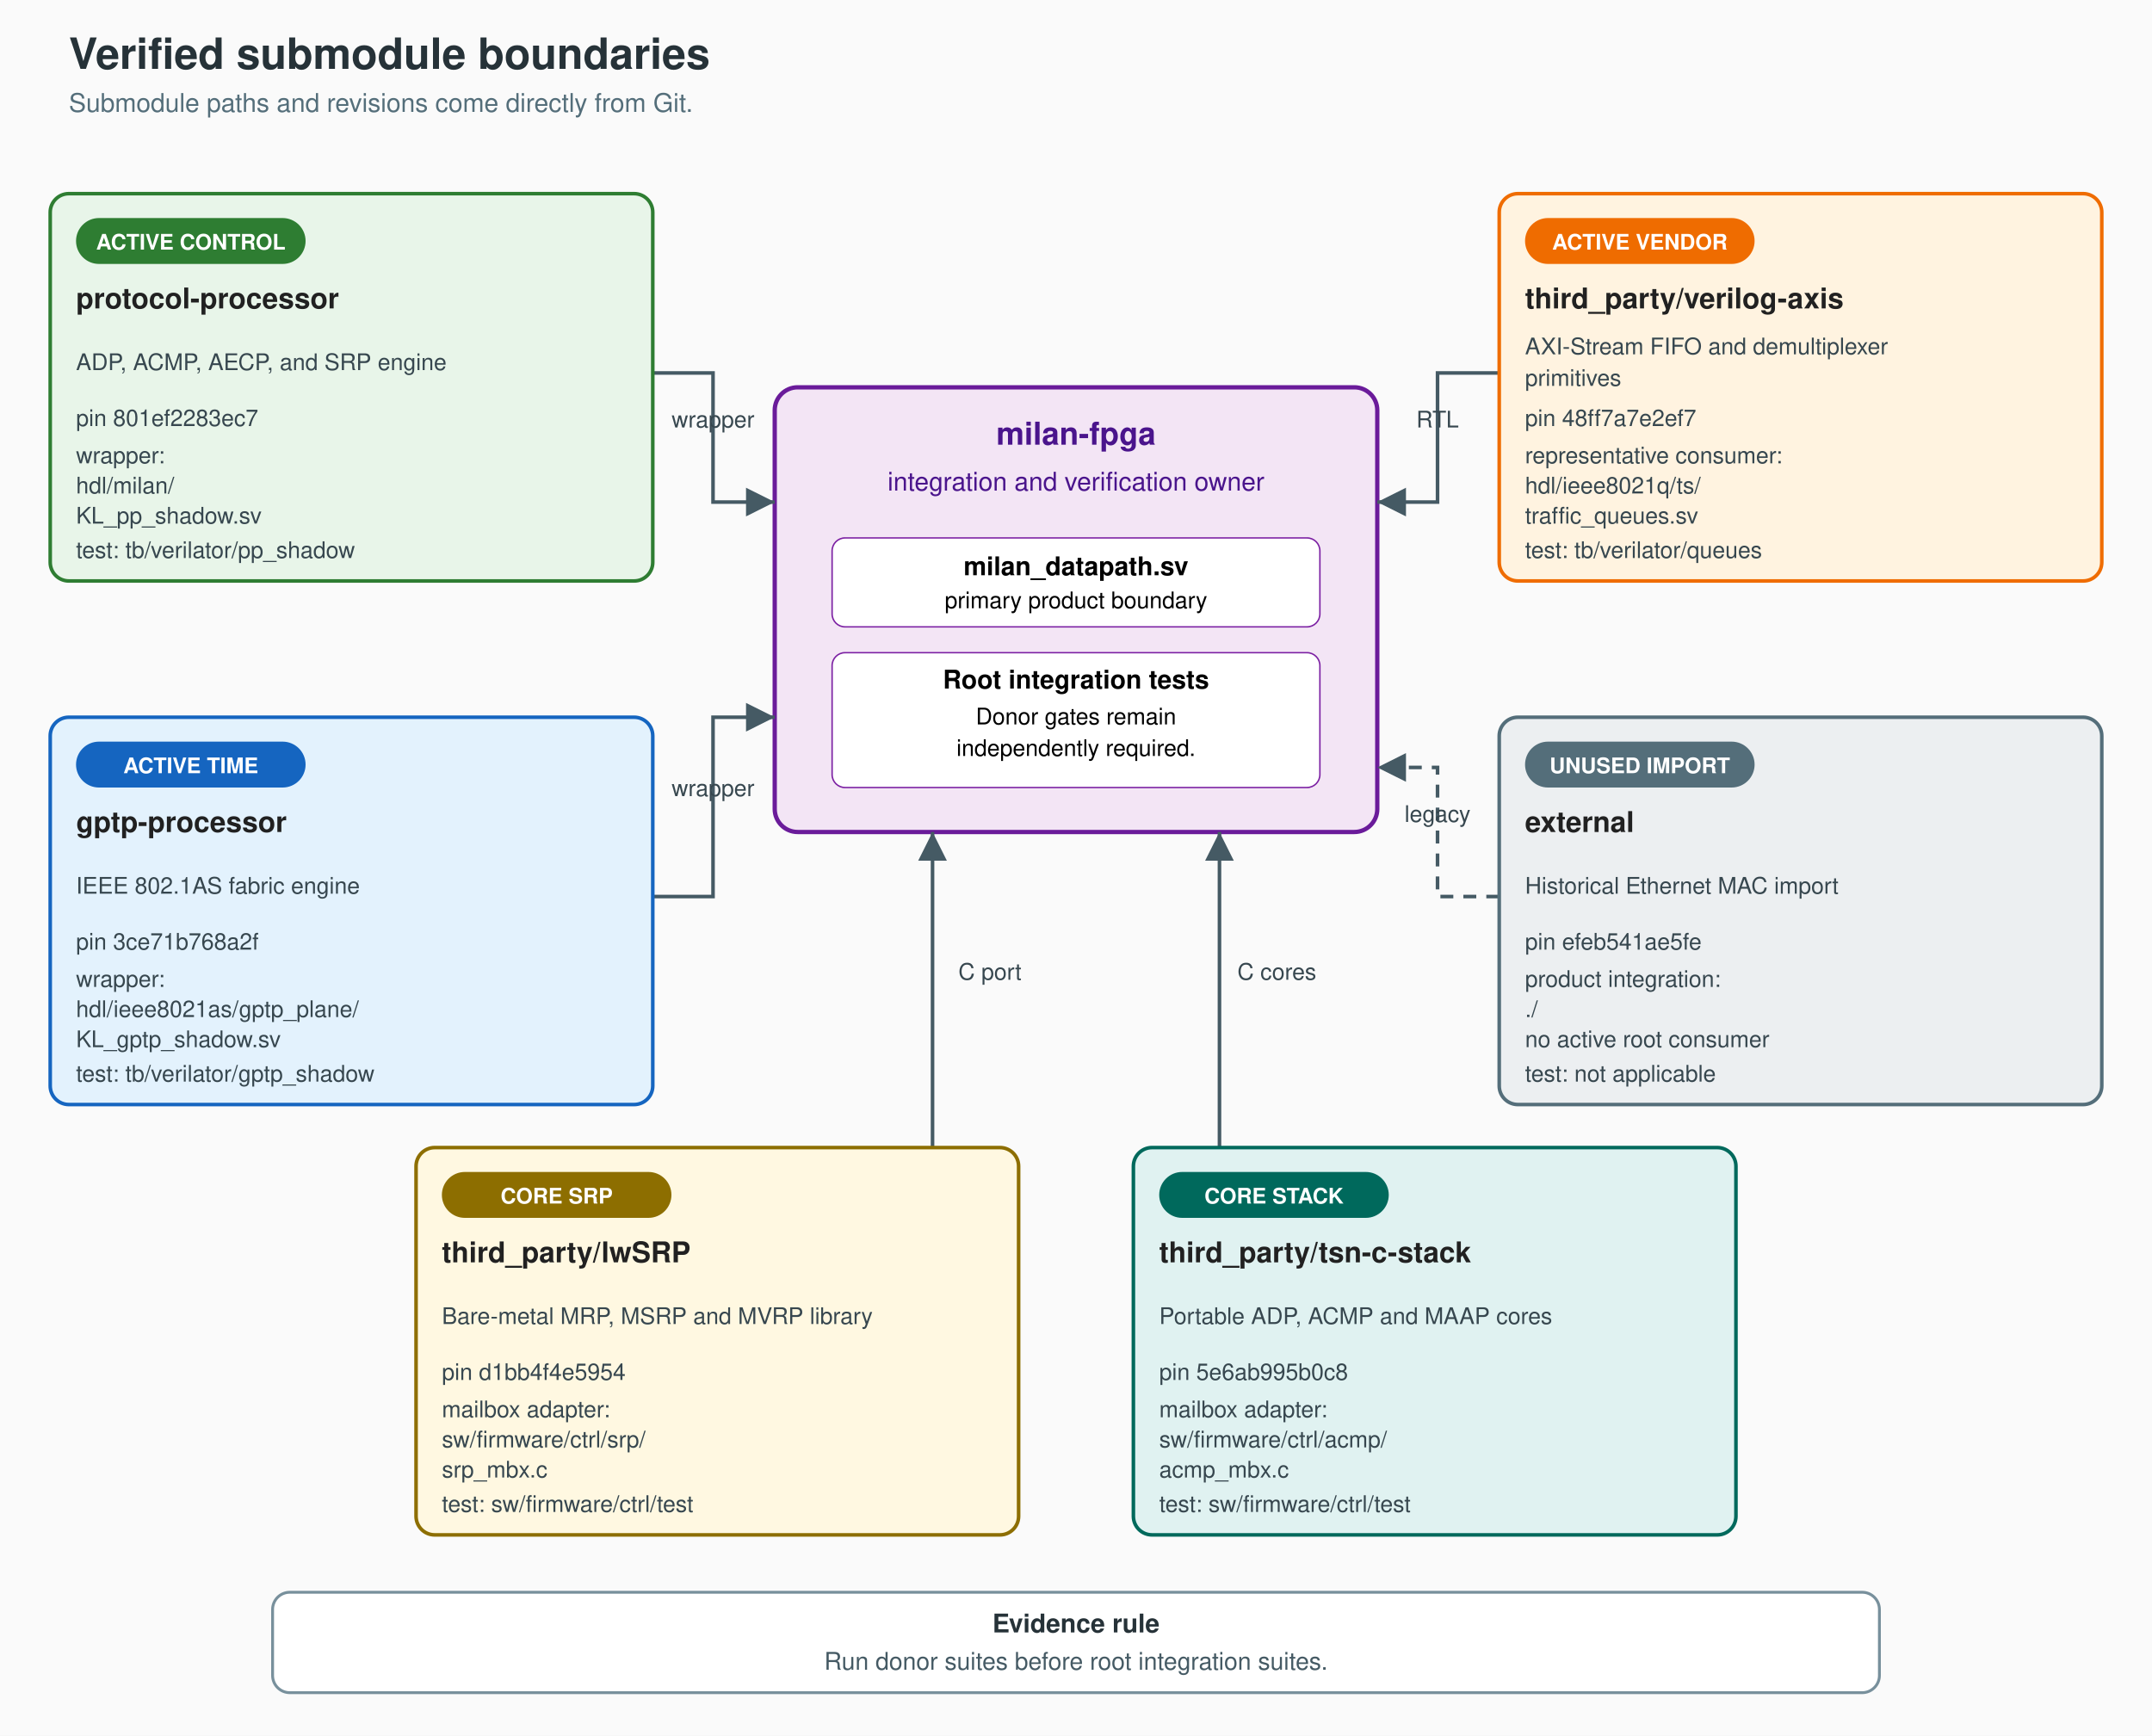
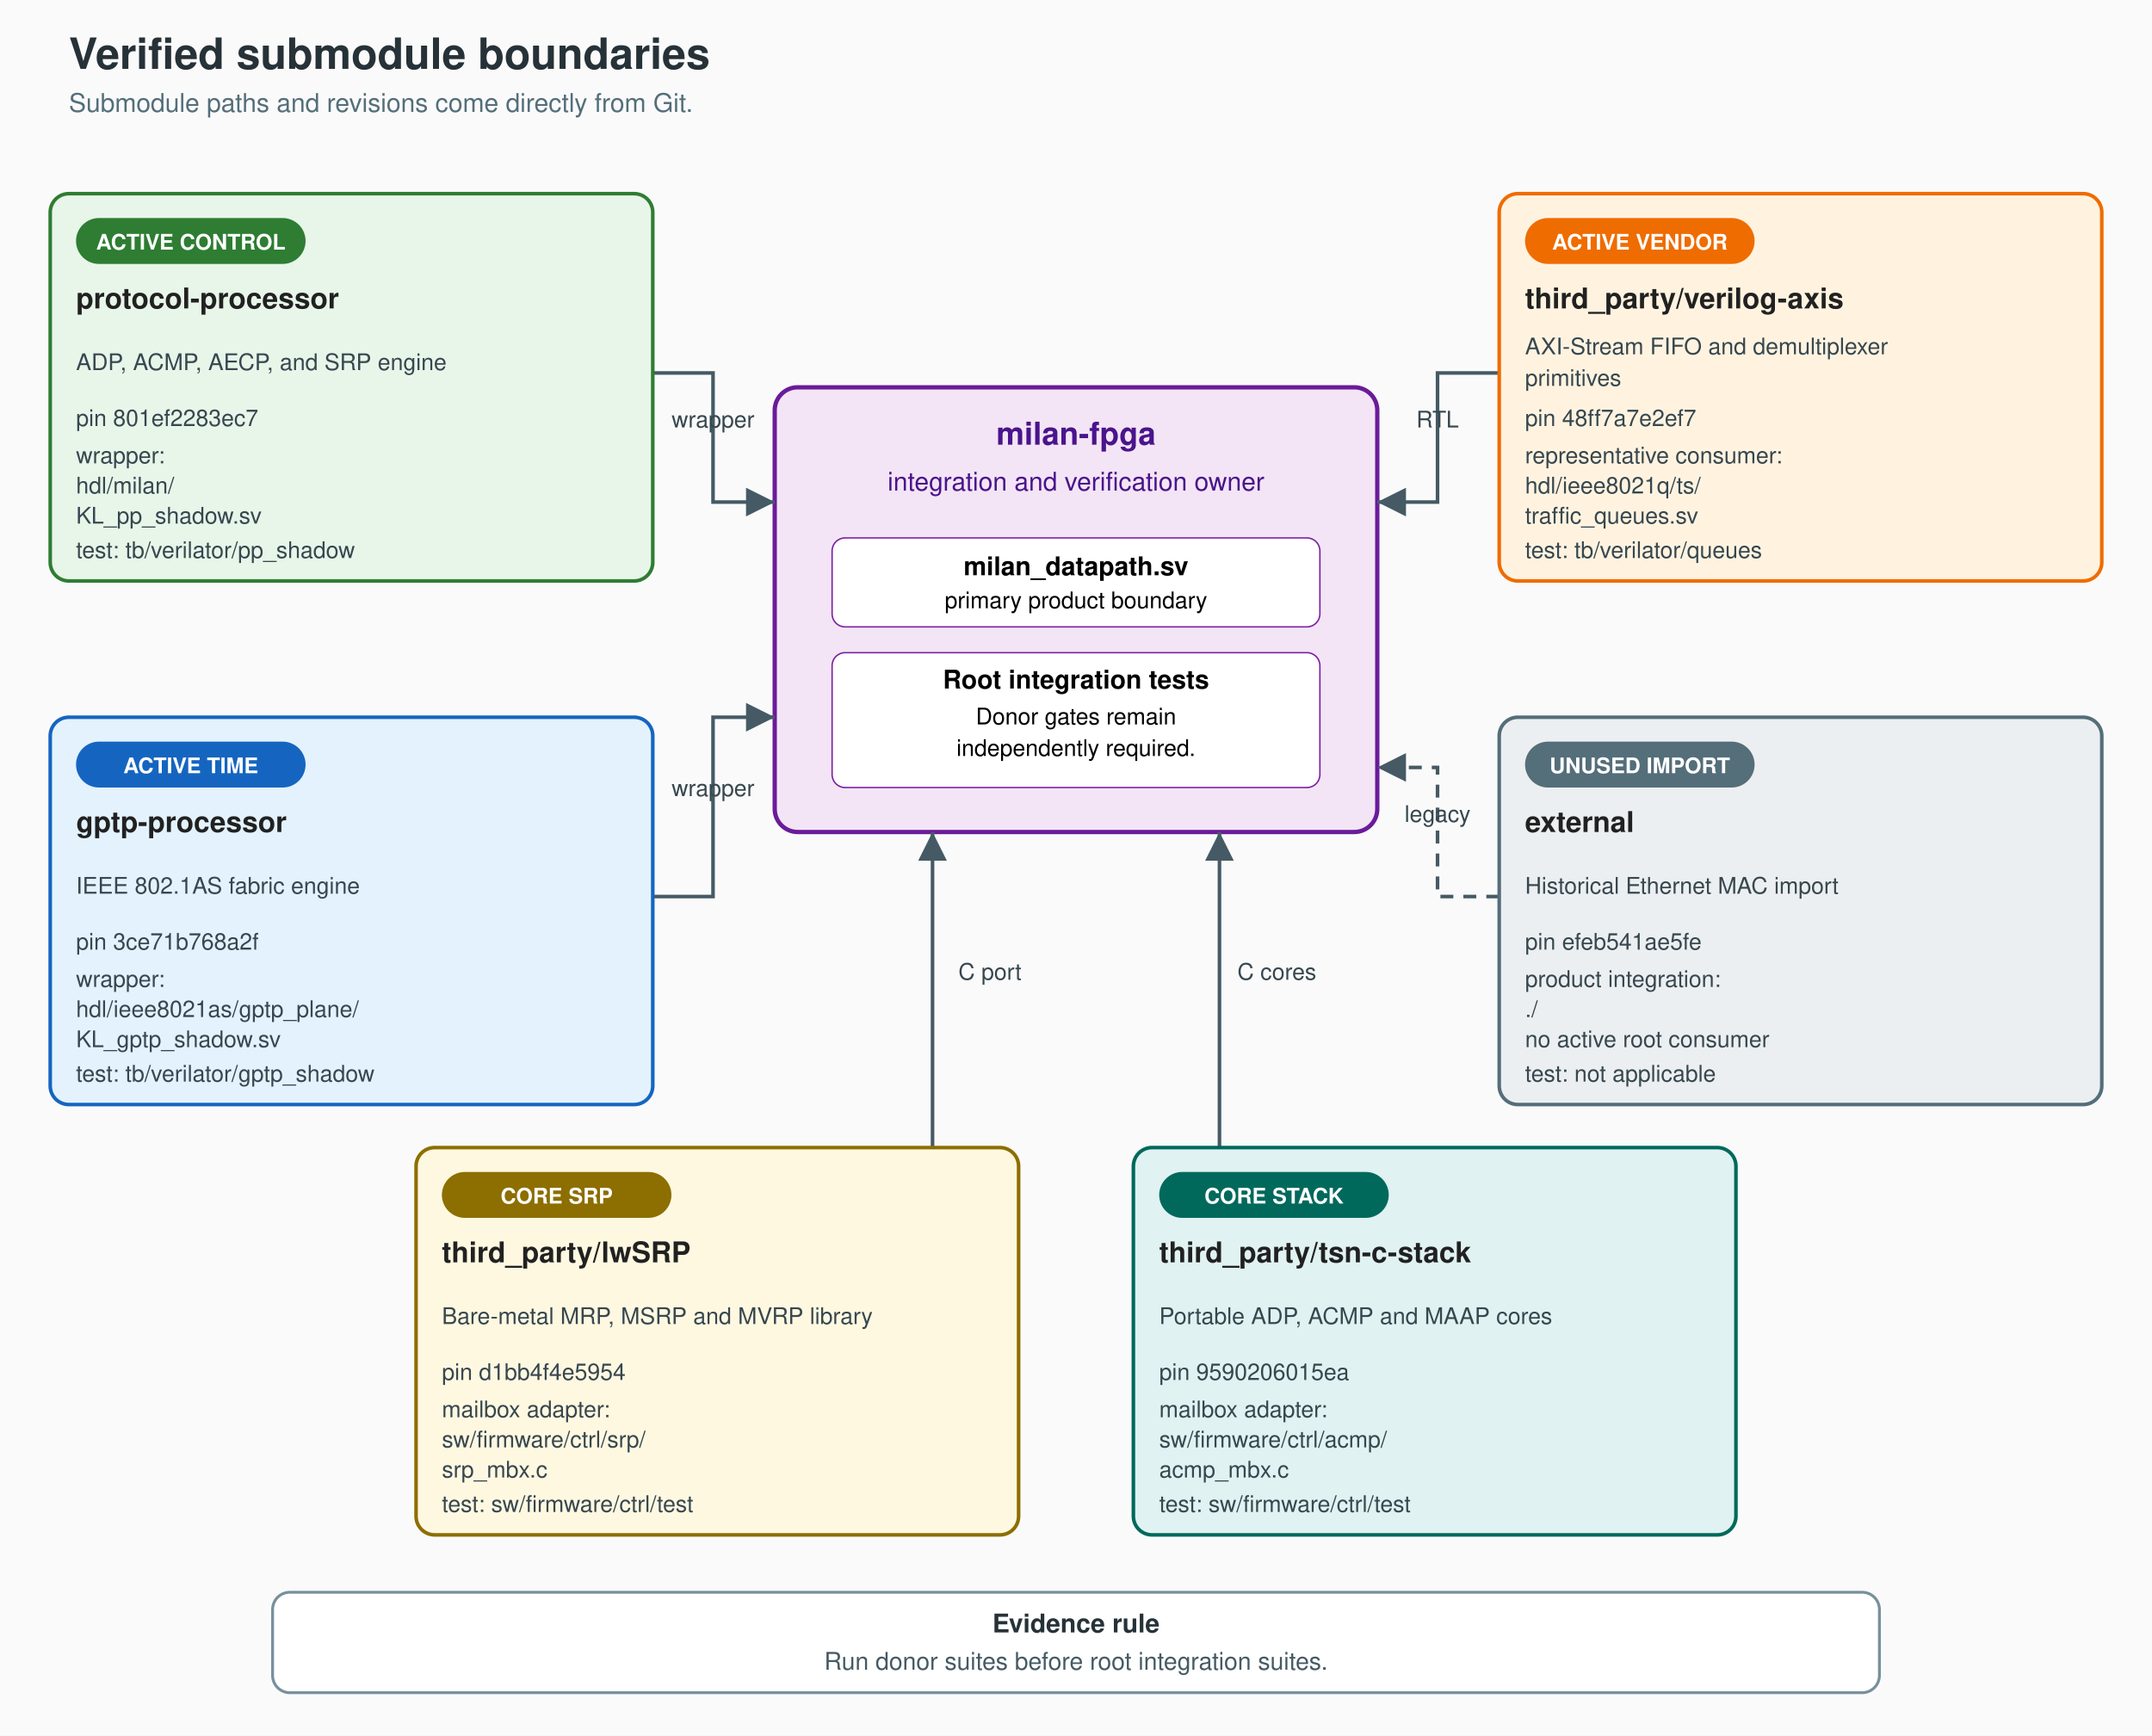
<svg xmlns="http://www.w3.org/2000/svg" width="1500" height="1210" viewBox="0 0 1500 1210" font-family="Helvetica,Arial,sans-serif">
  <rect width="1500" height="1210" fill="#FAFAFA" />
  <defs>
    <marker id="arrow" markerWidth="12" markerHeight="12" refX="8" refY="4" orient="auto">
      <path d="M0,0 L8,4 L0,8 Z" fill="#455A64" />
    </marker>
  </defs>
  <text x="48" y="48" font-size="30" font-weight="bold" fill="#263238">Verified submodule boundaries</text>
  <text x="48" y="78" font-size="18" fill="#546E7A">Submodule paths and revisions come directly from Git.</text>
  <rect x="540" y="270" width="420" height="310" rx="16" fill="#F3E5F5" stroke="#6A1B9A" stroke-width="3" />
  <text x="750" y="310" text-anchor="middle" font-size="22" font-weight="bold" fill="#4A148C">milan-fpga</text>
  <text x="750" y="342" text-anchor="middle" font-size="18" fill="#4A148C">integration and verification owner</text>
  <rect x="580" y="375" width="340" height="62" rx="9" fill="#FFFFFF" stroke="#7B1FA2" />
  <text x="750" y="401" text-anchor="middle" font-size="18" font-weight="bold">milan_datapath.sv</text>
  <text x="750" y="424" text-anchor="middle" font-size="16">primary product boundary</text>
  <rect x="580" y="455" width="340" height="94" rx="9" fill="#FFFFFF" stroke="#7B1FA2" />
  <text x="750" y="480" text-anchor="middle" font-size="18" font-weight="bold">Root integration tests</text>
  <text x="750" y="505" text-anchor="middle" font-size="16">Donor gates remain</text>
  <text x="750" y="527" text-anchor="middle" font-size="16">independently required.</text>
  <path d="M455,260 L497,260 L497,350 L540,350" fill="none" stroke="#455A64" stroke-width="2.5" marker-end="url(#arrow)" />
  <text x="497" y="298" text-anchor="middle" font-size="16" fill="#37474F">wrapper</text>
  <path d="M455,625 L497,625 L497,500 L540,500" fill="none" stroke="#455A64" stroke-width="2.5" marker-end="url(#arrow)" />
  <text x="497" y="555" text-anchor="middle" font-size="16" fill="#37474F">wrapper</text>
  <path d="M1045,260 L1002,260 L1002,350 L960,350" fill="none" stroke="#455A64" stroke-width="2.5" marker-end="url(#arrow)" />
  <text x="1002" y="298" text-anchor="middle" font-size="16" fill="#37474F">RTL</text>
  <path d="M1045,625 L1002,625 L1002,535 L960,535" fill="none" stroke="#455A64" stroke-width="2.5" marker-end="url(#arrow)" stroke-dasharray="9,7" />
  <text x="1002" y="573" text-anchor="middle" font-size="16" fill="#37474F">legacy</text>
  <path d="M650,800 L650,800 L650,580 L650,580" fill="none" stroke="#455A64" stroke-width="2.5" marker-end="url(#arrow)" />
  <text x="690" y="683" text-anchor="middle" font-size="16" fill="#37474F">C port</text>
  <path d="M850,800 L850,800 L850,580 L850,580" fill="none" stroke="#455A64" stroke-width="2.5" marker-end="url(#arrow)" />
  <text x="890" y="683" text-anchor="middle" font-size="16" fill="#37474F">C cores</text>
  <rect x="35" y="135" width="420" height="270" rx="13" fill="#E8F5E9" stroke="#2E7D32" stroke-width="2.5" />
  <rect x="53" y="152" width="160" height="32" rx="16" fill="#2E7D32" />
  <text x="133" y="174" text-anchor="middle" font-size="15" font-weight="bold" fill="#FFFFFF">ACTIVE CONTROL</text>
  <text x="53" y="215" font-size="20" font-weight="bold" fill="#212121">protocol-processor</text>
  <text x="53" y="258" font-size="16" fill="#37474F">ADP, ACMP, AECP, and SRP engine</text>
  <text x="53" y="297" font-size="16" fill="#37474F">pin 801ef2283ec7</text>
  <text x="53" y="323" font-size="16" fill="#37474F">wrapper:</text>
  <text x="53" y="344" font-size="16" fill="#37474F">hdl/milan/</text>
  <text x="53" y="365" font-size="16" fill="#37474F">KL_pp_shadow.sv</text>
  <text x="53" y="389" font-size="16" fill="#37474F">test: tb/verilator/pp_shadow</text>
  <rect x="35" y="500" width="420" height="270" rx="13" fill="#E3F2FD" stroke="#1565C0" stroke-width="2.5" />
  <rect x="53" y="517" width="160" height="32" rx="16" fill="#1565C0" />
  <text x="133" y="539" text-anchor="middle" font-size="15" font-weight="bold" fill="#FFFFFF">ACTIVE TIME</text>
  <text x="53" y="580" font-size="20" font-weight="bold" fill="#212121">gptp-processor</text>
  <text x="53" y="623" font-size="16" fill="#37474F">IEEE 802.1AS fabric engine</text>
  <text x="53" y="662" font-size="16" fill="#37474F">pin 3ce71b768a2f</text>
  <text x="53" y="688" font-size="16" fill="#37474F">wrapper:</text>
  <text x="53" y="709" font-size="16" fill="#37474F">hdl/ieee8021as/gptp_plane/</text>
  <text x="53" y="730" font-size="16" fill="#37474F">KL_gptp_shadow.sv</text>
  <text x="53" y="754" font-size="16" fill="#37474F">test: tb/verilator/gptp_shadow</text>
  <rect x="1045" y="135" width="420" height="270" rx="13" fill="#FFF3E0" stroke="#EF6C00" stroke-width="2.5" />
  <rect x="1063" y="152" width="160" height="32" rx="16" fill="#EF6C00" />
  <text x="1143" y="174" text-anchor="middle" font-size="15" font-weight="bold" fill="#FFFFFF">ACTIVE VENDOR</text>
  <text x="1063" y="215" font-size="20" font-weight="bold" fill="#212121">third_party/verilog-axis</text>
  <text x="1063" y="247" font-size="16" fill="#37474F">AXI-Stream FIFO and demultiplexer</text>
  <text x="1063" y="269" font-size="16" fill="#37474F">primitives</text>
  <text x="1063" y="297" font-size="16" fill="#37474F">pin 48ff7a7e2ef7</text>
  <text x="1063" y="323" font-size="16" fill="#37474F">representative consumer:</text>
  <text x="1063" y="344" font-size="16" fill="#37474F">hdl/ieee8021q/ts/</text>
  <text x="1063" y="365" font-size="16" fill="#37474F">traffic_queues.sv</text>
  <text x="1063" y="389" font-size="16" fill="#37474F">test: tb/verilator/queues</text>
  <rect x="1045" y="500" width="420" height="270" rx="13" fill="#ECEFF1" stroke="#546E7A" stroke-width="2.5" />
  <rect x="1063" y="517" width="160" height="32" rx="16" fill="#546E7A" />
  <text x="1143" y="539" text-anchor="middle" font-size="15" font-weight="bold" fill="#FFFFFF">UNUSED IMPORT</text>
  <text x="1063" y="580" font-size="20" font-weight="bold" fill="#212121">external</text>
  <text x="1063" y="623" font-size="16" fill="#37474F">Historical Ethernet MAC import</text>
  <text x="1063" y="662" font-size="16" fill="#37474F">pin efeb541ae5fe</text>
  <text x="1063" y="688" font-size="16" fill="#37474F">product integration:</text>
  <text x="1063" y="709" font-size="16" fill="#37474F">./</text>
  <text x="1063" y="730" font-size="16" fill="#37474F">no active root consumer</text>
  <text x="1063" y="754" font-size="16" fill="#37474F">test: not applicable</text>
  <rect x="290" y="800" width="420" height="270" rx="13" fill="#FFF8E1" stroke="#8D6E00" stroke-width="2.5" />
  <rect x="308" y="817" width="160" height="32" rx="16" fill="#8D6E00" />
  <text x="388" y="839" text-anchor="middle" font-size="15" font-weight="bold" fill="#FFFFFF">CORE SRP</text>
  <text x="308" y="880" font-size="20" font-weight="bold" fill="#212121">third_party/lwSRP</text>
  <text x="308" y="923" font-size="16" fill="#37474F">Bare-metal MRP, MSRP and MVRP library</text>
  <text x="308" y="962" font-size="16" fill="#37474F">pin d1bb4f4e5954</text>
  <text x="308" y="988" font-size="16" fill="#37474F">mailbox adapter:</text>
  <text x="308" y="1009" font-size="16" fill="#37474F">sw/firmware/ctrl/srp/</text>
  <text x="308" y="1030" font-size="16" fill="#37474F">srp_mbx.c</text>
  <text x="308" y="1054" font-size="16" fill="#37474F">test: sw/firmware/ctrl/test</text>
  <rect x="790" y="800" width="420" height="270" rx="13" fill="#E0F2F1" stroke="#00695C" stroke-width="2.5" />
  <rect x="808" y="817" width="160" height="32" rx="16" fill="#00695C" />
  <text x="888" y="839" text-anchor="middle" font-size="15" font-weight="bold" fill="#FFFFFF">CORE STACK</text>
  <text x="808" y="880" font-size="20" font-weight="bold" fill="#212121">third_party/tsn-c-stack</text>
  <text x="808" y="923" font-size="16" fill="#37474F">Portable ADP, ACMP and MAAP cores</text>
-   <text x="808" y="962" font-size="16" fill="#37474F">pin 5e6ab995b0c8</text>
+   <text x="808" y="962" font-size="16" fill="#37474F">pin 9590206015ea</text>
  <text x="808" y="988" font-size="16" fill="#37474F">mailbox adapter:</text>
  <text x="808" y="1009" font-size="16" fill="#37474F">sw/firmware/ctrl/acmp/</text>
  <text x="808" y="1030" font-size="16" fill="#37474F">acmp_mbx.c</text>
  <text x="808" y="1054" font-size="16" fill="#37474F">test: sw/firmware/ctrl/test</text>
  <rect x="190" y="1110" width="1120" height="70" rx="12" fill="#FFFFFF" stroke="#78909C" stroke-width="2" />
  <text x="750" y="1138" text-anchor="middle" font-size="18" font-weight="bold" fill="#263238">Evidence rule</text>
  <text x="750" y="1164" text-anchor="middle" font-size="17" fill="#455A64">Run donor suites before root integration suites.</text>
</svg>
